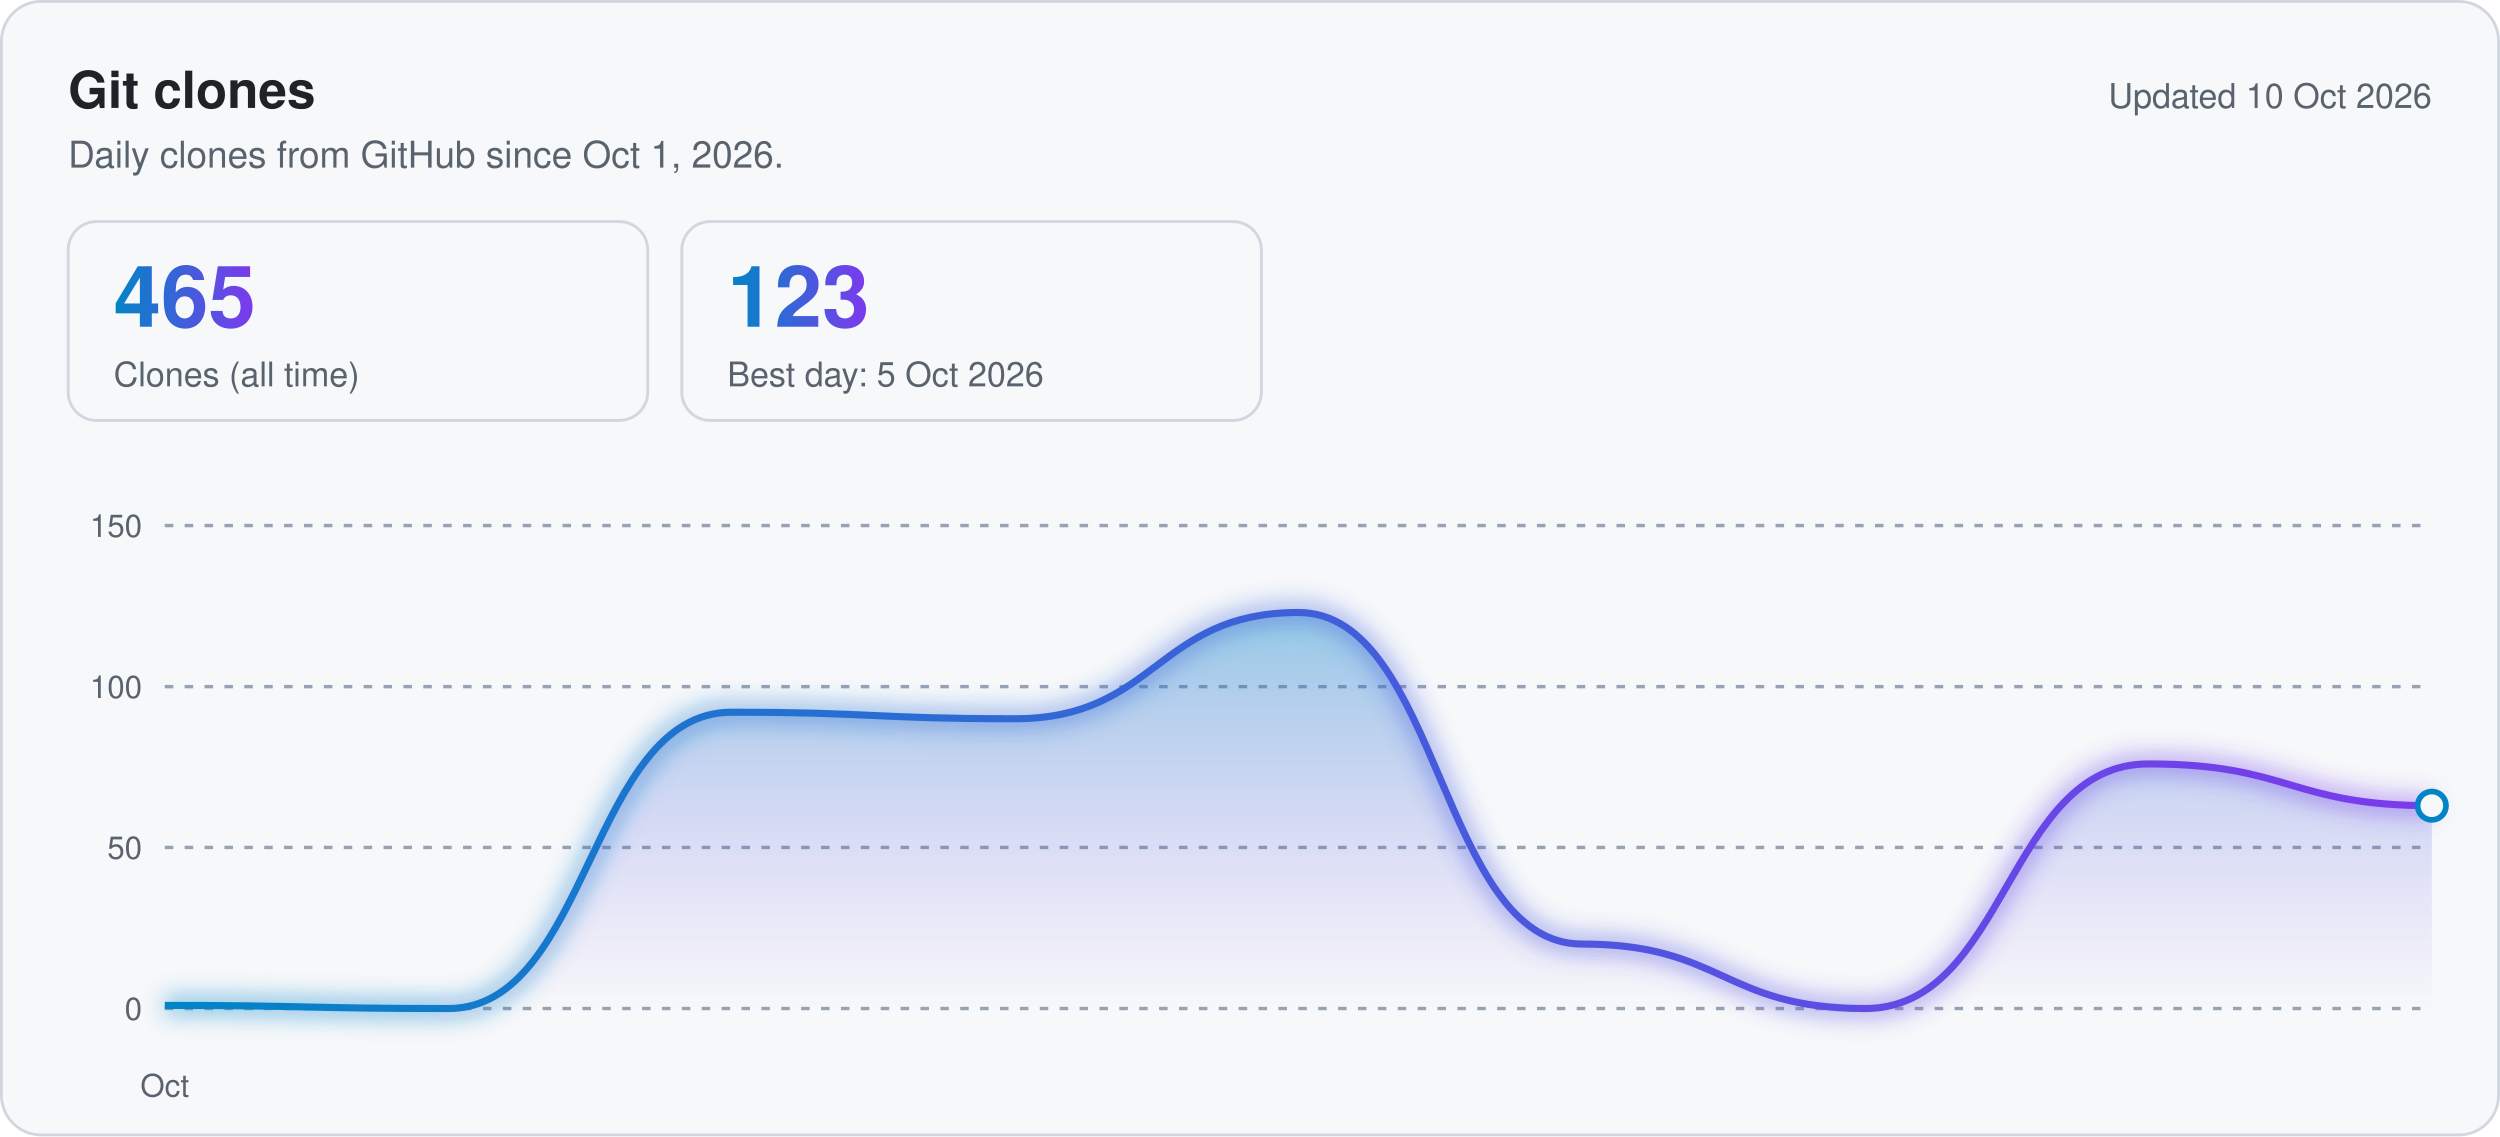
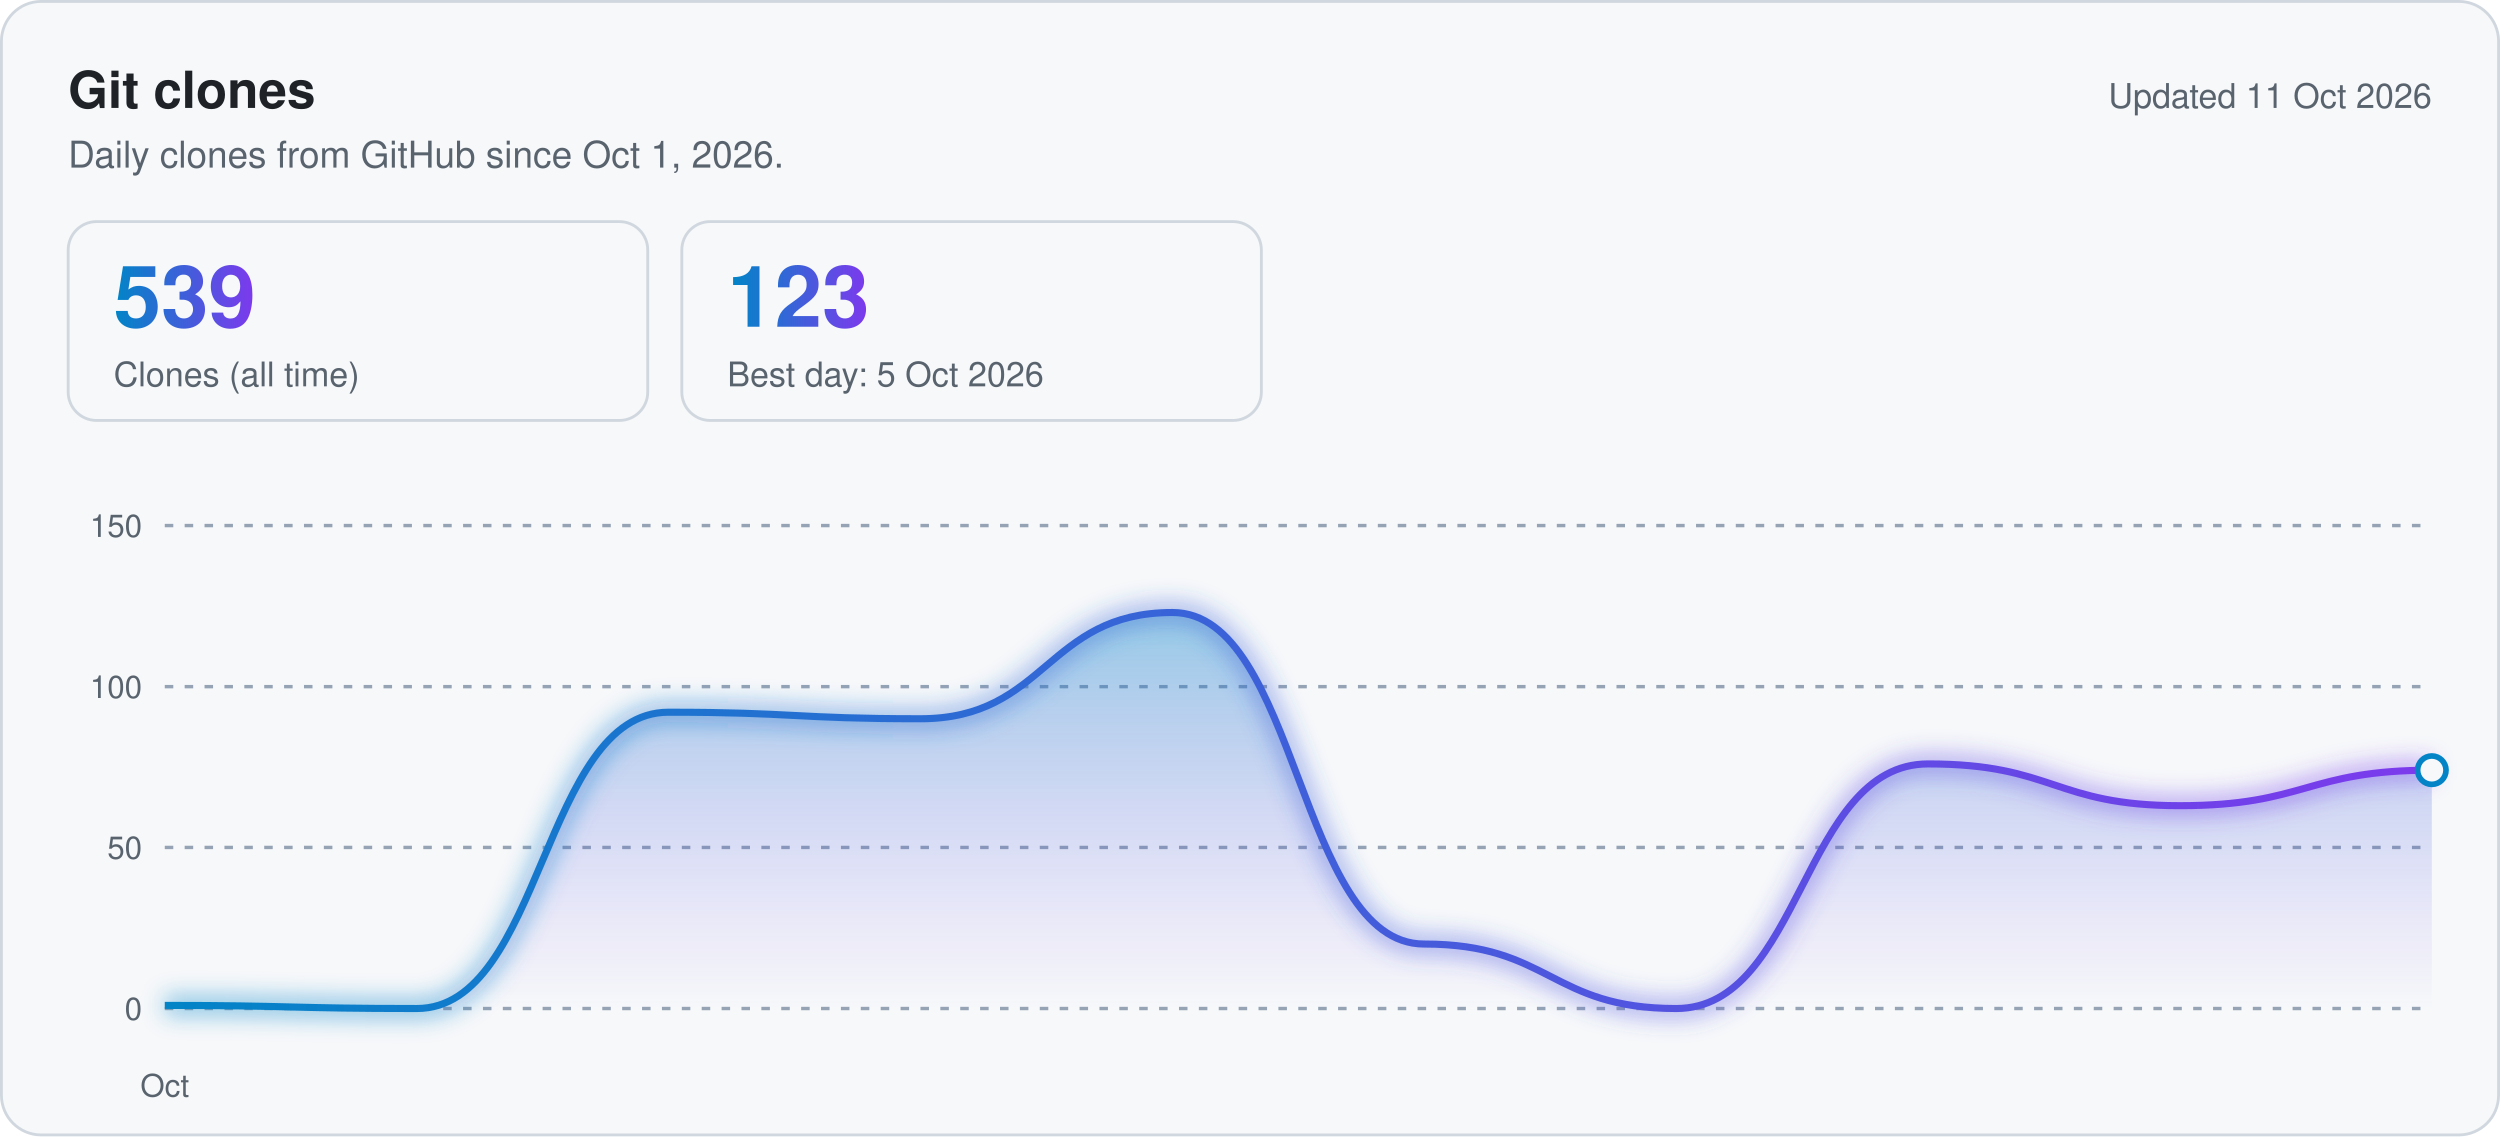
<svg xmlns="http://www.w3.org/2000/svg" viewBox="0 0 880 400" width="880" height="400" role="img" aria-label="Git clones" font-family="'Segoe UI', system-ui, -apple-system, Helvetica, Arial, sans-serif">
  <style>@keyframes draw{from{stroke-dasharray:1;stroke-dashoffset:1}to{stroke-dasharray:1;stroke-dashoffset:0}}@keyframes fade{from{opacity:0}}.ln,.gw{animation:draw 2.2s ease-out .2s backwards}.fd{animation:fade 1.4s ease 1.2s backwards}@media (prefers-reduced-motion:reduce){.lwv{display:none}}@media (prefers-reduced-motion:reduce){*{animation:none!important}}</style>
  <defs>
    <linearGradient id="lg" x1="0" x2="1">
      <stop offset="0" stop-color="#0284c7" />
      <stop offset="1" stop-color="#7c3aed" />
    </linearGradient>
    <linearGradient id="ag" x1="0" x2="0" y1="0" y2="1">
      <stop offset="0" stop-color="#0284c7" stop-opacity=".4" />
      <stop offset="1" stop-color="#7c3aed" stop-opacity="0" />
    </linearGradient>
    <filter id="gw" x="-5%" y="-30%" width="110%" height="160%">
      <feGaussianBlur stdDeviation="4" />
    </filter>
    <linearGradient id="wv" gradientUnits="userSpaceOnUse" x1="0" y1="0" x2="880" y2="0" gradientTransform="translate(-90,0)">
      <stop offset="0" stop-color="#fff" stop-opacity="0" />
      <stop offset=".04" stop-color="#fff" stop-opacity="0" />
      <stop offset=".08" stop-color="#fff" stop-opacity="1" />
      <stop offset=".086" stop-color="#fff" stop-opacity="0" />
      <stop offset="1" stop-color="#fff" stop-opacity="0" />
      <animateTransform attributeName="gradientTransform" type="translate" from="-90 0" to="970 0" dur="10s" begin="2.4s" repeatCount="indefinite" />
    </linearGradient>
  </defs>
  <rect x=".5" y=".5" width="879" height="399" rx="14" fill="#f6f8fa" stroke="#d0d7de" />
  <text x="24" y="38" font-size="18" font-weight="700" fill="#1f2328">Git clones</text>
  <text x="24" y="59" font-size="13" fill="#59636e">Daily clones from GitHub since Oct 1, 2026.</text>
-   <text x="856" y="38" font-size="12" fill="#59636e" text-anchor="end">Updated 10 Oct 2026</text>
+   <text x="856" y="38" font-size="12" fill="#59636e" text-anchor="end">Updated 11 Oct 2026</text>
  <rect x="24" y="78" width="204" height="70" rx="10" fill="none" stroke="#d0d7de" />
-   <text x="40" y="115" font-size="30" font-weight="700" fill="url(#lg)">465</text>
+   <text x="40" y="115" font-size="30" font-weight="700" fill="url(#lg)">539</text>
  <text x="40" y="136" font-size="12" fill="#59636e">Clones (all time)</text>
  <rect x="240" y="78" width="204" height="70" rx="10" fill="none" stroke="#d0d7de" />
  <text x="256" y="115" font-size="30" font-weight="700" fill="url(#lg)">123</text>
  <text x="256" y="136" font-size="12" fill="#59636e">Best day: 5 Oct 2026</text>
  <line x1="58" x2="856" y1="355.0" y2="355.0" stroke="#95a3b5" stroke-width="1.2" stroke-dasharray="3 4" />
  <text x="50" y="359.0" font-size="11" fill="#59636e" text-anchor="end">0</text>
  <line x1="58" x2="856" y1="298.3" y2="298.3" stroke="#95a3b5" stroke-width="1.2" stroke-dasharray="3 4" />
  <text x="50" y="302.3" font-size="11" fill="#59636e" text-anchor="end">50</text>
  <line x1="58" x2="856" y1="241.7" y2="241.7" stroke="#95a3b5" stroke-width="1.2" stroke-dasharray="3 4" />
  <text x="50" y="245.7" font-size="11" fill="#59636e" text-anchor="end">100</text>
  <line x1="58" x2="856" y1="185.0" y2="185.0" stroke="#95a3b5" stroke-width="1.2" stroke-dasharray="3 4" />
  <text x="50" y="189.0" font-size="11" fill="#59636e" text-anchor="end">150</text>
  <text x="58.0" y="386" font-size="11" fill="#59636e" text-anchor="middle">Oct</text>
-   <path class="fd" d="M58.0,353.9C107.9,353.9 107.9,355.0 157.8,355.0C207.6,355.0 207.6,250.7 257.5,250.7C307.4,250.7 307.4,253.0 357.2,253.0C407.1,253.0 407.1,215.6 457.0,215.6C506.9,215.6 506.9,332.3 556.8,332.3C606.6,332.3 606.6,355.0 656.5,355.0C706.4,355.0 706.4,268.9 756.2,268.9C806.1,268.9 806.1,283.6 856.0,283.6L856.0,355.0L58.0,355.0Z" fill="url(#ag)" />
-   <path class="gw" d="M58.0,353.9C107.9,353.9 107.9,355.0 157.8,355.0C207.6,355.0 207.6,250.7 257.5,250.7C307.4,250.7 307.4,253.0 357.2,253.0C407.1,253.0 407.1,215.6 457.0,215.6C506.9,215.6 506.9,332.3 556.8,332.3C606.6,332.3 606.6,355.0 656.5,355.0C706.4,355.0 706.4,268.9 756.2,268.9C806.1,268.9 806.1,283.6 856.0,283.6" pathLength="1" fill="none" stroke="url(#lg)" stroke-width="7" stroke-opacity=".45" filter="url(#gw)" />
-   <path class="ln" d="M58.0,353.9C107.9,353.9 107.9,355.0 157.8,355.0C207.6,355.0 207.6,250.7 257.5,250.7C307.4,250.7 307.4,253.0 357.2,253.0C407.1,253.0 407.1,215.6 457.0,215.6C506.9,215.6 506.9,332.3 556.8,332.3C606.6,332.3 606.6,355.0 656.5,355.0C706.4,355.0 706.4,268.9 756.2,268.9C806.1,268.9 806.1,283.6 856.0,283.6" pathLength="1" fill="none" stroke="url(#lg)" stroke-width="2.5" stroke-linejoin="round" />
-   <path class="lwv" d="M58.0,353.9C107.9,353.9 107.9,355.0 157.8,355.0C207.6,355.0 207.6,250.7 257.5,250.7C307.4,250.7 307.4,253.0 357.2,253.0C407.1,253.0 407.1,215.6 457.0,215.6C506.9,215.6 506.9,332.3 556.8,332.3C606.6,332.3 606.6,355.0 656.5,355.0C706.4,355.0 706.4,268.9 756.2,268.9C806.1,268.9 806.1,283.6 856.0,283.6" fill="none" stroke="url(#wv)" stroke-width="5.5" stroke-linecap="round" filter="url(#gw)" />
-   <path class="lwv" d="M58.0,353.9C107.9,353.9 107.9,355.0 157.8,355.0C207.6,355.0 207.6,250.7 257.5,250.7C307.4,250.7 307.4,253.0 357.2,253.0C407.1,253.0 407.1,215.6 457.0,215.6C506.9,215.6 506.9,332.3 556.8,332.3C606.6,332.3 606.6,355.0 656.5,355.0C706.4,355.0 706.4,268.9 756.2,268.9C806.1,268.9 806.1,283.6 856.0,283.6" fill="none" stroke="url(#wv)" stroke-width="2" stroke-linecap="round" />
-   <circle class="fd" cx="856.0" cy="283.6" r="5" fill="#f6f8fa" stroke="#0284c7" stroke-width="2" />
+   <path class="fd" d="M58.0,353.9C102.3,353.9 102.3,355.0 146.7,355.0C191.0,355.0 191.0,250.7 235.3,250.7C279.7,250.7 279.7,253.0 324.0,253.0C368.3,253.0 368.3,215.6 412.7,215.6C457.0,215.6 457.0,332.3 501.3,332.3C545.7,332.3 545.7,355.0 590.0,355.0C634.3,355.0 634.3,268.9 678.7,268.9C723.0,268.9 723.0,283.6 767.3,283.6C811.7,283.6 811.7,271.1 856.0,271.1L856.0,355.0L58.0,355.0Z" fill="url(#ag)" />
+   <path class="gw" d="M58.0,353.9C102.3,353.9 102.3,355.0 146.7,355.0C191.0,355.0 191.0,250.7 235.3,250.7C279.7,250.7 279.7,253.0 324.0,253.0C368.3,253.0 368.3,215.6 412.7,215.6C457.0,215.6 457.0,332.3 501.3,332.3C545.7,332.3 545.7,355.0 590.0,355.0C634.3,355.0 634.3,268.9 678.7,268.9C723.0,268.9 723.0,283.6 767.3,283.6C811.7,283.6 811.7,271.1 856.0,271.1" pathLength="1" fill="none" stroke="url(#lg)" stroke-width="7" stroke-opacity=".45" filter="url(#gw)" />
+   <path class="ln" d="M58.0,353.9C102.3,353.9 102.3,355.0 146.7,355.0C191.0,355.0 191.0,250.7 235.3,250.7C279.7,250.7 279.7,253.0 324.0,253.0C368.3,253.0 368.3,215.6 412.7,215.6C457.0,215.6 457.0,332.3 501.3,332.3C545.7,332.3 545.7,355.0 590.0,355.0C634.3,355.0 634.3,268.9 678.7,268.9C723.0,268.9 723.0,283.6 767.3,283.6C811.7,283.6 811.7,271.1 856.0,271.1" pathLength="1" fill="none" stroke="url(#lg)" stroke-width="2.5" stroke-linejoin="round" />
+   <path class="lwv" d="M58.0,353.9C102.3,353.9 102.3,355.0 146.7,355.0C191.0,355.0 191.0,250.7 235.3,250.7C279.7,250.7 279.7,253.0 324.0,253.0C368.3,253.0 368.3,215.6 412.7,215.6C457.0,215.6 457.0,332.3 501.3,332.3C545.7,332.3 545.7,355.0 590.0,355.0C634.3,355.0 634.3,268.9 678.7,268.9C723.0,268.9 723.0,283.6 767.3,283.6C811.7,283.6 811.7,271.1 856.0,271.1" fill="none" stroke="url(#wv)" stroke-width="5.5" stroke-linecap="round" filter="url(#gw)" />
+   <path class="lwv" d="M58.0,353.9C102.3,353.9 102.3,355.0 146.7,355.0C191.0,355.0 191.0,250.7 235.3,250.7C279.7,250.7 279.7,253.0 324.0,253.0C368.3,253.0 368.3,215.6 412.7,215.6C457.0,215.6 457.0,332.3 501.3,332.3C545.7,332.3 545.7,355.0 590.0,355.0C634.3,355.0 634.3,268.9 678.7,268.9C723.0,268.9 723.0,283.6 767.3,283.6C811.7,283.6 811.7,271.1 856.0,271.1" fill="none" stroke="url(#wv)" stroke-width="2" stroke-linecap="round" />
+   <circle class="fd" cx="856.0" cy="271.1" r="5" fill="#f6f8fa" stroke="#0284c7" stroke-width="2" />
</svg>
